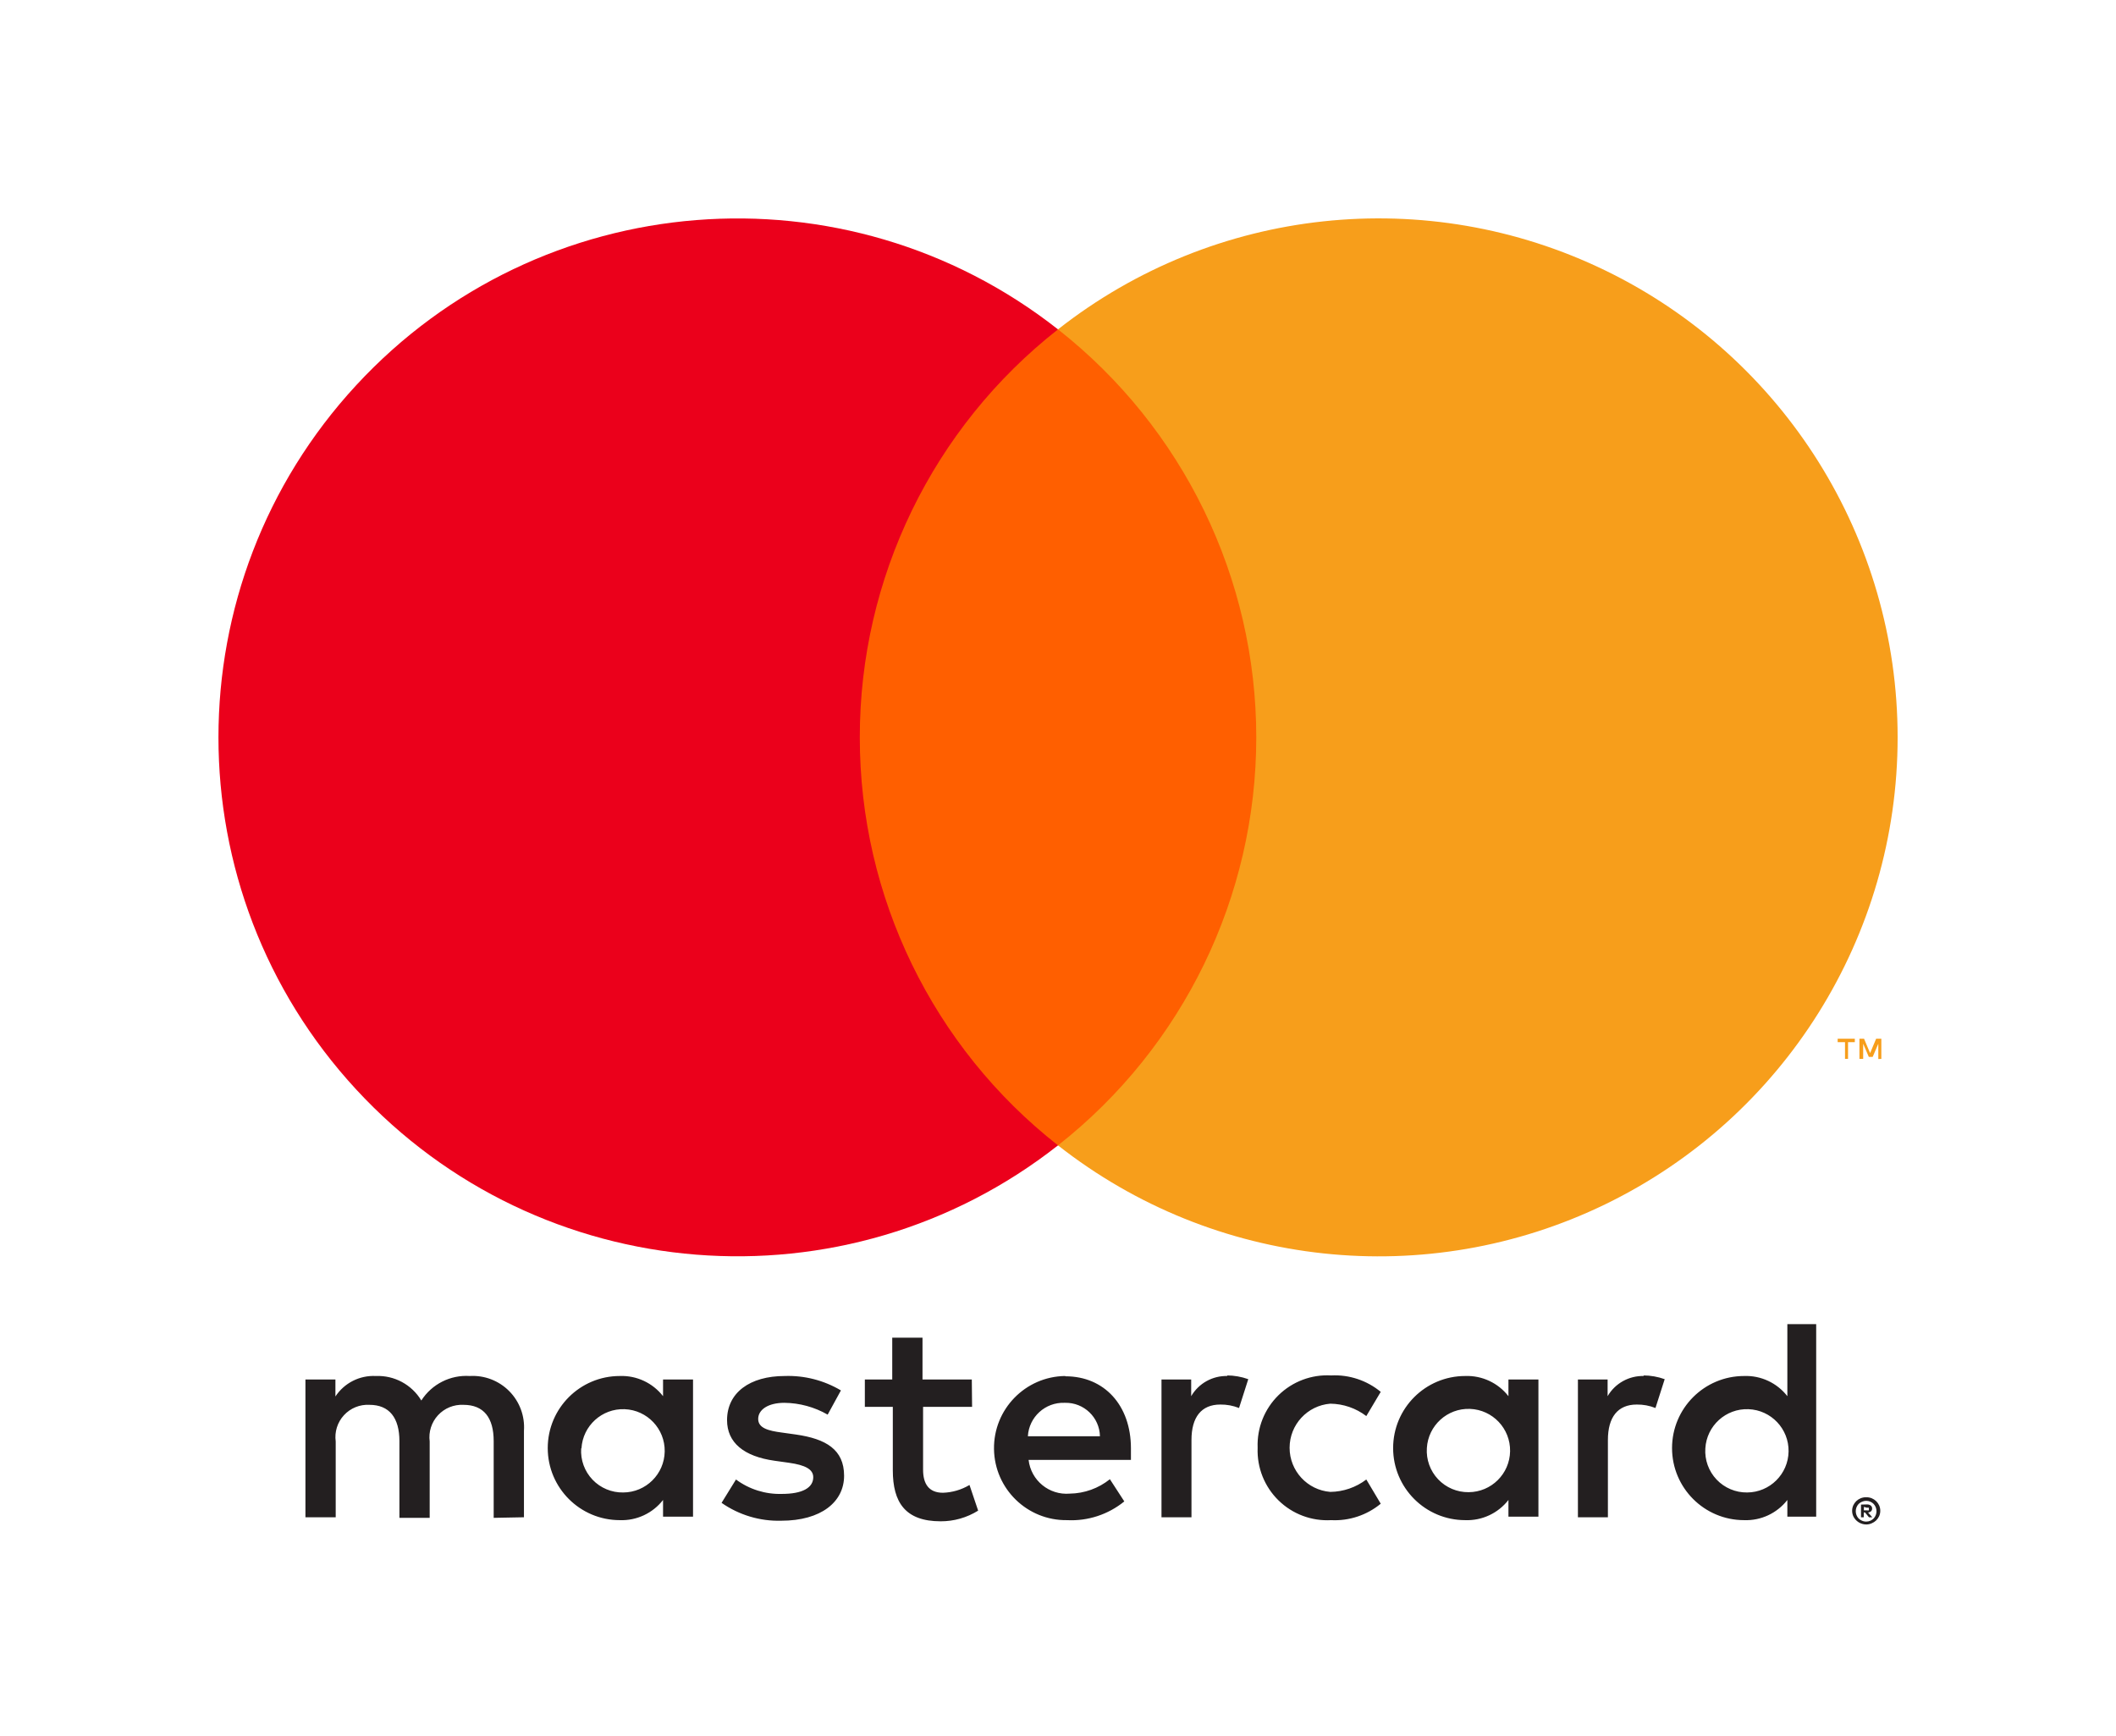
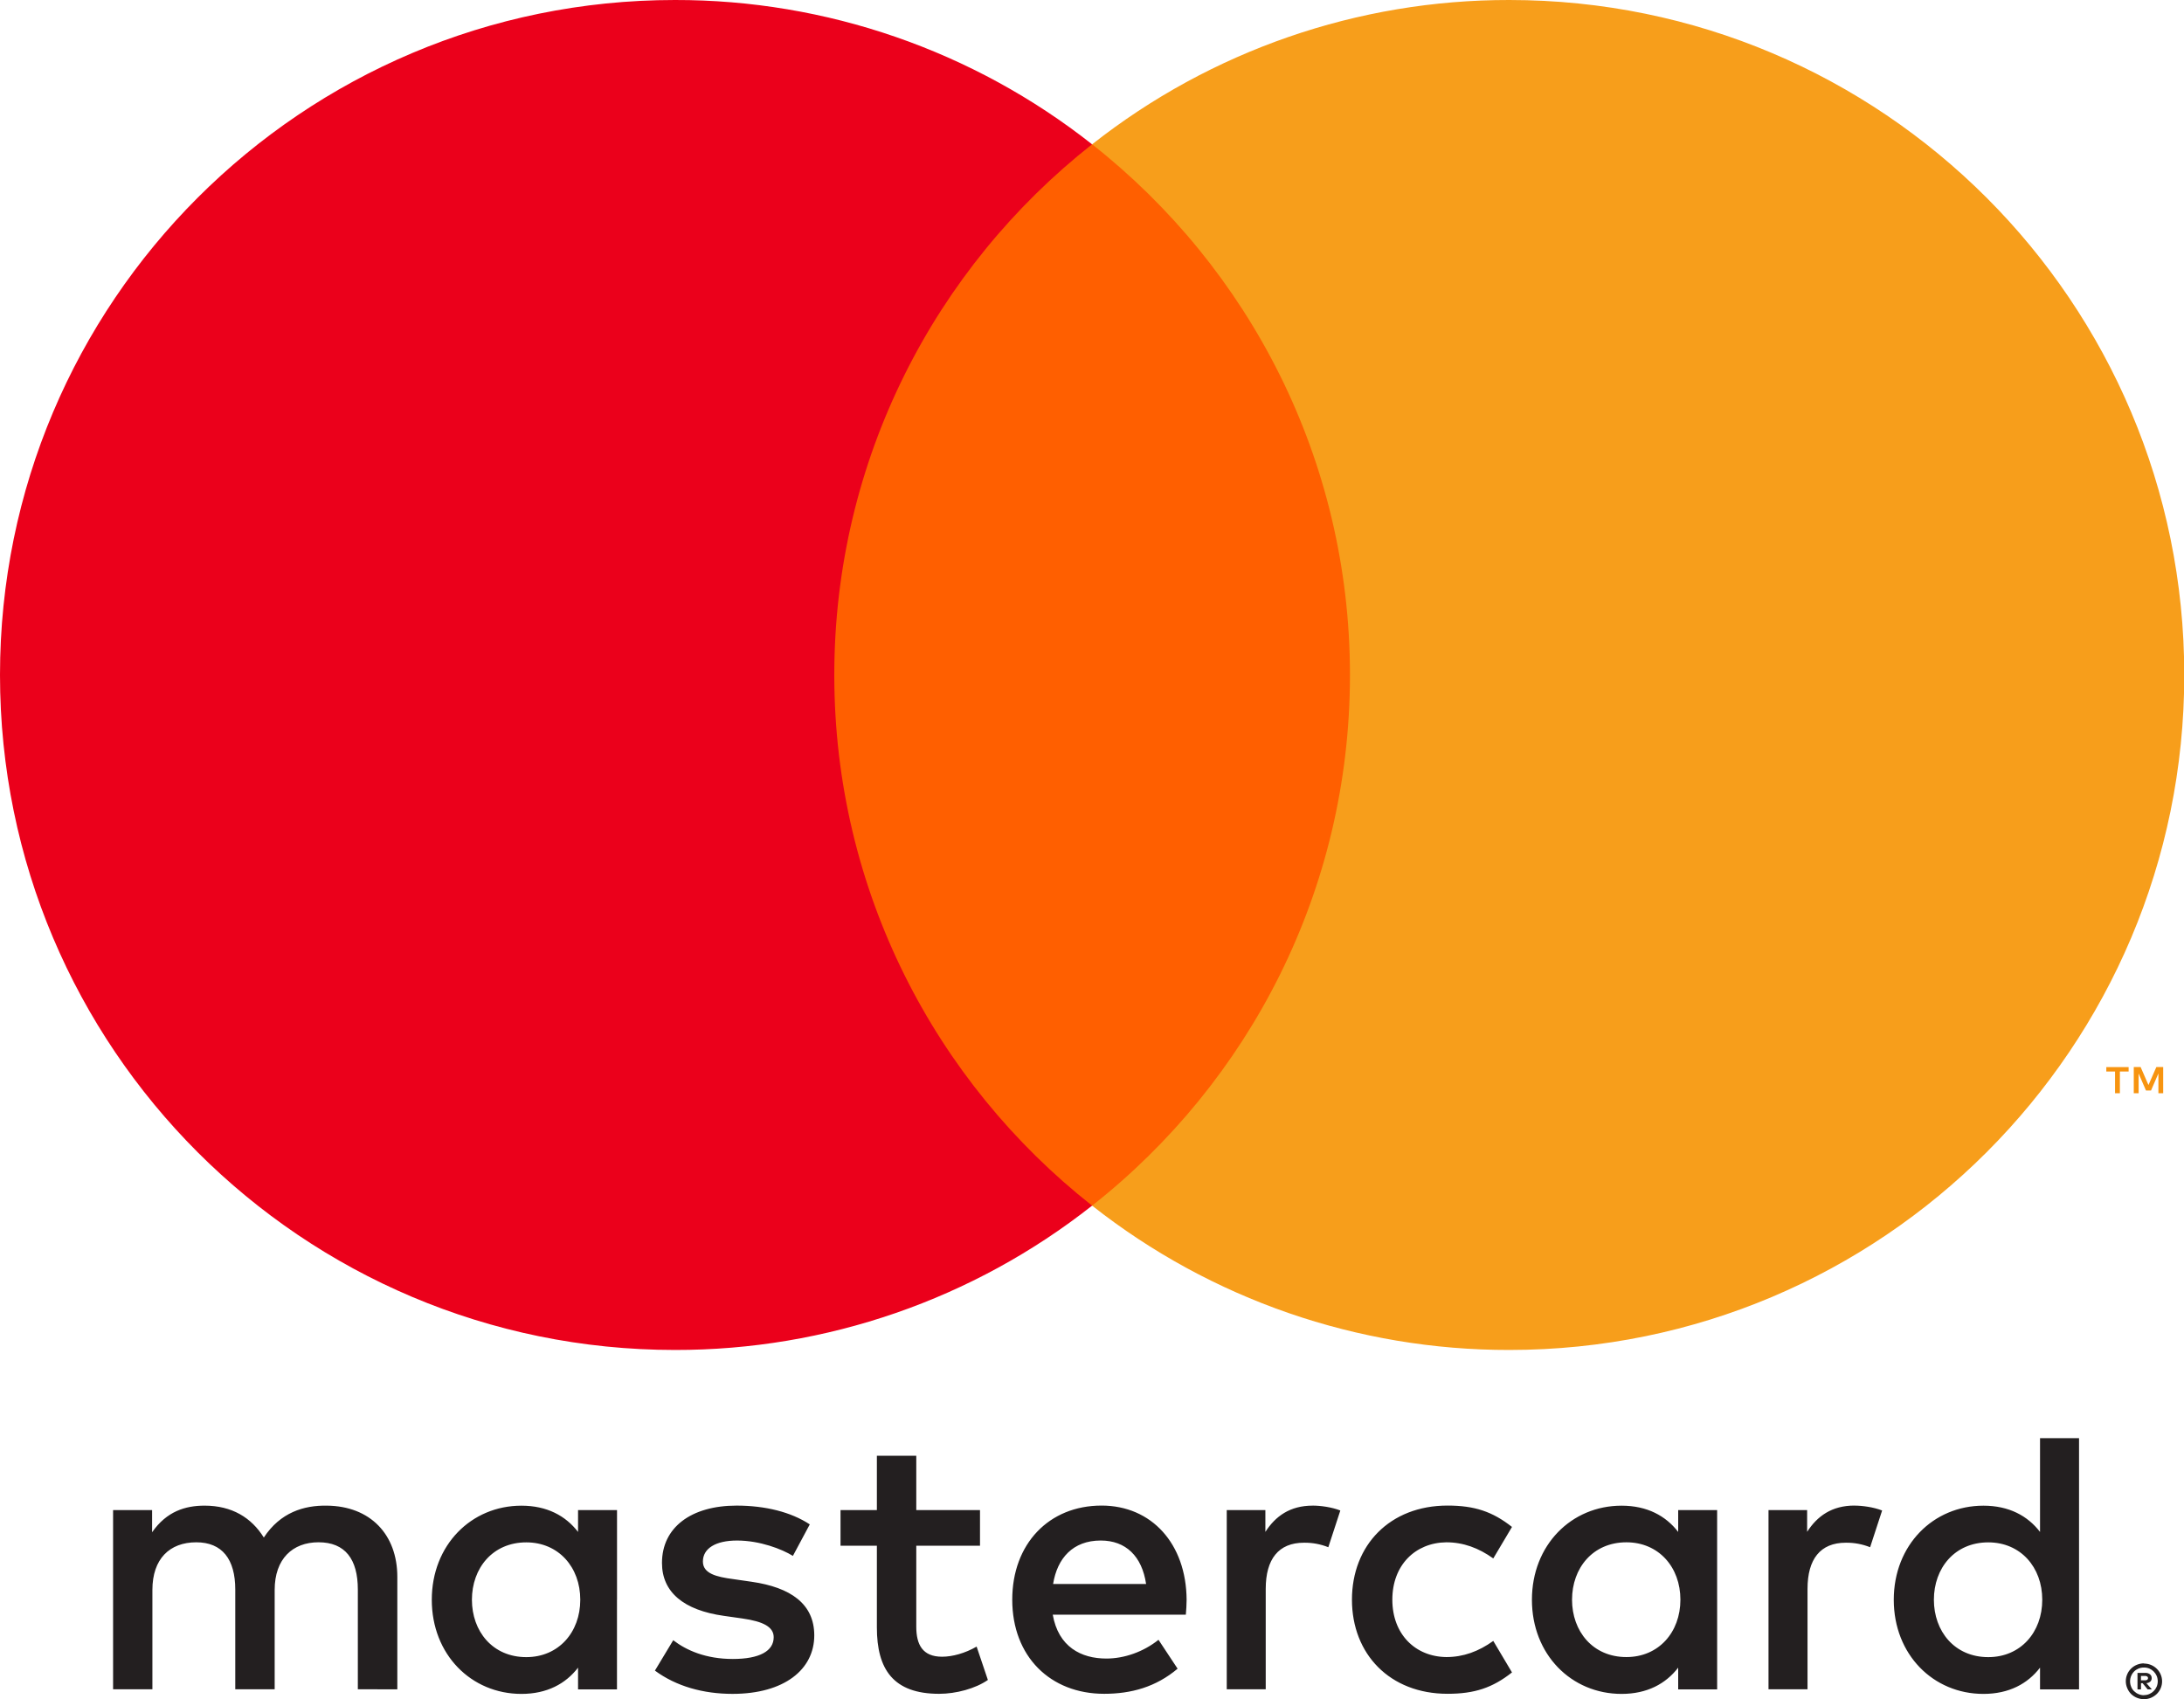
- <svg xmlns="http://www.w3.org/2000/svg" viewBox="0 0 146.8 120.41">
+ <svg xmlns="http://www.w3.org/2000/svg" id="Laag_1" data-name="Laag 1" viewBox="0 0 2000 1556">
  <defs>
-     <style>.cls-1{fill:none;}.cls-2{fill:#231f20;}.cls-3{fill:#ff5f00;}.cls-4{fill:#eb001b;}.cls-5{fill:#f79e1b;}</style>
+     <style>.cls-1{fill:#231f20;}.cls-2{fill:#f79410;}.cls-3{fill:#ff5f00;}.cls-4{fill:#eb001b;}.cls-5{fill:#f79e1b;}</style>
  </defs>
-   <g id="Layer_2" data-name="Layer 2">
-     <g id="Layer_1-2" data-name="Layer 1">
-       <rect class="cls-1" width="146.8" height="120.41" />
-       <path class="cls-2" d="M36.35,105.26v-6a3.56,3.56,0,0,0-3.76-3.8,3.7,3.7,0,0,0-3.36,1.7,3.51,3.51,0,0,0-3.16-1.7,3.16,3.16,0,0,0-2.8,1.42V95.7H21.19v9.56h2.1V100a2.24,2.24,0,0,1,2.34-2.54c1.38,0,2.08.9,2.08,2.52v5.32h2.1V100a2.25,2.25,0,0,1,2.34-2.54c1.42,0,2.1.9,2.1,2.52v5.32ZM67.42,95.7H64V92.8h-2.1v2.9H60v1.9h1.94V102c0,2.22.86,3.54,3.32,3.54a4.88,4.88,0,0,0,2.6-.74l-.6-1.78a3.84,3.84,0,0,1-1.84.54c-1,0-1.38-.64-1.38-1.6V97.6h3.4Zm17.74-.24a2.82,2.82,0,0,0-2.52,1.4V95.7H80.58v9.56h2.08V99.9c0-1.58.68-2.46,2-2.46a3.39,3.39,0,0,1,1.3.24l.64-2a4.45,4.45,0,0,0-1.48-.26Zm-26.82,1a7.15,7.15,0,0,0-3.9-1c-2.42,0-4,1.16-4,3.06,0,1.56,1.16,2.52,3.3,2.82l1,.14c1.14.16,1.68.46,1.68,1,0,.74-.76,1.16-2.18,1.16a5.09,5.09,0,0,1-3.18-1l-1,1.62a6.9,6.9,0,0,0,4.14,1.24c2.76,0,4.36-1.3,4.36-3.12s-1.26-2.56-3.34-2.86l-1-.14c-.9-.12-1.62-.3-1.62-.94s.68-1.12,1.82-1.12a6.16,6.16,0,0,1,3,.82Zm55.71-1a2.82,2.82,0,0,0-2.52,1.4V95.7h-2.06v9.56h2.08V99.9c0-1.58.68-2.46,2-2.46a3.39,3.39,0,0,1,1.3.24l.64-2a4.45,4.45,0,0,0-1.48-.26Zm-26.8,5a4.83,4.83,0,0,0,5.1,5,5,5,0,0,0,3.44-1.14l-1-1.68a4.2,4.2,0,0,1-2.5.86,3.07,3.07,0,0,1,0-6.12,4.2,4.2,0,0,1,2.5.86l1-1.68a5,5,0,0,0-3.44-1.14,4.83,4.83,0,0,0-5.1,5Zm19.48,0V95.7h-2.08v1.16a3.63,3.63,0,0,0-3-1.4,5,5,0,0,0,0,10,3.63,3.63,0,0,0,3-1.4v1.16h2.08Zm-7.74,0a2.89,2.89,0,1,1,2.9,3.06,2.87,2.87,0,0,1-2.9-3.06Zm-25.1-5a5,5,0,0,0,.14,10A5.81,5.81,0,0,0,78,104.16l-1-1.54a4.55,4.55,0,0,1-2.78,1,2.65,2.65,0,0,1-2.86-2.34h7.1c0-.26,0-.52,0-.8,0-3-1.86-5-4.54-5Zm0,1.86a2.37,2.37,0,0,1,2.42,2.32h-5a2.46,2.46,0,0,1,2.54-2.32ZM126,100.48V91.86H124v5a3.63,3.63,0,0,0-3-1.4,5,5,0,0,0,0,10,3.63,3.63,0,0,0,3-1.4v1.16H126Zm3.47,3.39a1,1,0,0,1,.38.07,1,1,0,0,1,.31.2,1,1,0,0,1,.21.3.93.93,0,0,1,0,.74,1,1,0,0,1-.21.3,1,1,0,0,1-.31.2.94.94,0,0,1-.38.08,1,1,0,0,1-.9-.58.94.94,0,0,1,0-.74,1,1,0,0,1,.21-.3,1,1,0,0,1,.31-.2A1,1,0,0,1,129.5,103.87Zm0,1.69a.71.71,0,0,0,.29-.06.75.75,0,0,0,.23-.16.74.74,0,0,0,0-1,.74.74,0,0,0-.23-.16.72.72,0,0,0-.29-.06.75.75,0,0,0-.29.06.73.73,0,0,0-.24.16.74.74,0,0,0,0,1,.74.74,0,0,0,.24.16A.74.74,0,0,0,129.5,105.56Zm.06-1.19a.4.4,0,0,1,.26.08.25.25,0,0,1,.09.21.24.24,0,0,1-.07.18.35.35,0,0,1-.21.09l.29.33h-.23l-.27-.33h-.09v.33h-.19v-.88Zm-.22.17v.24h.22a.21.21,0,0,0,.12,0,.1.1,0,0,0,0-.09.1.1,0,0,0,0-.09.21.21,0,0,0-.12,0Zm-11-4.06a2.89,2.89,0,1,1,2.9,3.06,2.87,2.87,0,0,1-2.9-3.06Zm-70.23,0V95.7H46v1.16a3.63,3.63,0,0,0-3-1.4,5,5,0,0,0,0,10,3.63,3.63,0,0,0,3-1.4v1.16h2.08Zm-7.74,0a2.89,2.89,0,1,1,2.9,3.06A2.87,2.87,0,0,1,40.32,100.48Z" />
-       <g id="_Group_" data-name="&lt;Group&gt;">
-         <rect class="cls-3" x="57.65" y="22.85" width="31.5" height="56.61" />
-         <path id="_Path_" data-name="&lt;Path&gt;" class="cls-4" d="M59.65,51.16A35.94,35.94,0,0,1,73.4,22.85a36,36,0,1,0,0,56.61A35.94,35.94,0,0,1,59.65,51.16Z" />
-         <path class="cls-5" d="M131.65,51.16A36,36,0,0,1,73.4,79.46a36,36,0,0,0,0-56.61,36,36,0,0,1,58.25,28.3Z" />
-         <path class="cls-5" d="M128.21,73.46V72.3h.47v-.24h-1.19v.24H128v1.16Zm2.31,0v-1.4h-.36l-.42,1-.42-1H129v1.4h.26V72.41l.39.91h.27l.39-.91v1.06Z" />
-       </g>
-     </g>
-   </g>
+   <path class="cls-1" d="M1960.59,1534.9v4h3.73a3.93,3.93,0,0,0,2-.51,1.78,1.78,0,0,0,.75-1.53,1.71,1.71,0,0,0-.75-1.49,3.59,3.59,0,0,0-2-.51h-3.73Zm3.77-2.83a6.92,6.92,0,0,1,4.48,1.3,4.3,4.3,0,0,1,1.57,3.54,4.06,4.06,0,0,1-1.26,3.11,6.14,6.14,0,0,1-3.58,1.49l5,5.7h-3.85l-4.6-5.66h-1.49v5.66h-3.22v-15.13h7Zm-1,20.36a12,12,0,0,0,4.91-1,12.86,12.86,0,0,0,4-2.71,12.63,12.63,0,0,0,2.71-4,12.94,12.94,0,0,0,0-9.9,13.07,13.07,0,0,0-2.71-4,12.89,12.89,0,0,0-4-2.71,12.59,12.59,0,0,0-4.91-.94,13.12,13.12,0,0,0-5,.94,12.77,12.77,0,0,0-4.09,2.71,12.92,12.92,0,0,0-2.67,14,11.92,11.92,0,0,0,2.67,4,12.81,12.81,0,0,0,4.09,2.71,12.45,12.45,0,0,0,5,1m0-29a16.74,16.74,0,0,1,11.75,4.8,16,16,0,0,1,3.54,5.19,16.09,16.09,0,0,1,0,12.65,16.88,16.88,0,0,1-3.54,5.19,17.85,17.85,0,0,1-5.27,3.5,16.33,16.33,0,0,1-6.48,1.3,16.6,16.6,0,0,1-6.56-1.3,17.08,17.08,0,0,1-5.31-3.5A16.88,16.88,0,0,1,1948,1546a16.09,16.09,0,0,1,0-12.65,16,16,0,0,1,3.54-5.19,15.8,15.8,0,0,1,5.31-3.5,16.6,16.6,0,0,1,6.56-1.3M432.16,1465.1c0-28.85,18.9-52.55,49.79-52.55,29.52,0,49.44,22.68,49.44,52.55s-19.92,52.55-49.44,52.55c-30.89,0-49.79-23.7-49.79-52.55m132.88,0V1383H529.35V1403c-11.32-14.78-28.49-24.05-51.84-24.05-46,0-82.1,36.08-82.1,86.19s36.08,86.19,82.1,86.19c23.34,0,40.52-9.28,51.84-24.05v19.93H565V1465.1Zm1205.92,0c0-28.85,18.9-52.55,49.8-52.55,29.55,0,49.44,22.68,49.44,52.55s-19.89,52.55-49.44,52.55c-30.89,0-49.8-23.7-49.8-52.55m132.92,0v-148h-35.72V1403c-11.32-14.78-28.49-24.05-51.84-24.05-46,0-82.1,36.08-82.1,86.19s36.08,86.19,82.1,86.19c23.35,0,40.52-9.28,51.84-24.05v19.93h35.72V1465.1ZM1008,1410.86c23,0,37.77,14.42,41.54,39.81H964.38c3.81-23.7,18.2-39.81,43.63-39.81m.71-32c-48.1,0-81.75,35-81.75,86.19,0,52.19,35,86.19,84.14,86.19,24.72,0,47.36-6.17,67.28-23l-17.49-26.45c-13.76,11-31.28,17.17-47.75,17.17-23,0-43.94-10.65-49.09-40.2h121.87c.35-4.44.71-8.92.71-13.72-.36-51.17-32-86.19-77.94-86.19m430.9,86.19c0-28.85,18.9-52.55,49.79-52.55,29.52,0,49.44,22.68,49.44,52.55s-19.92,52.55-49.44,52.55c-30.89,0-49.8-23.7-49.8-52.55m132.88,0V1383H1536.8V1403c-11.36-14.78-28.49-24.05-51.84-24.05-46,0-82.1,36.08-82.1,86.19s36.08,86.19,82.1,86.19c23.35,0,40.48-9.28,51.84-24.05v19.93h35.68V1465.1Zm-334.42,0c0,49.79,34.66,86.19,87.56,86.19,24.72,0,41.19-5.5,59-19.57l-17.14-28.85c-13.4,9.63-27.47,14.78-43,14.78-28.49-.35-49.44-20.95-49.44-52.55s20.95-52.19,49.44-52.55c15.49,0,29.56,5.15,43,14.78l17.14-28.85c-17.84-14.07-34.31-19.57-59-19.57-52.9,0-87.56,36.39-87.56,86.19m460.1-86.19c-20.59,0-34,9.63-43.27,24.05V1383h-35.37v164.12h35.73v-92c0-27.16,11.67-42.25,35-42.25a57.87,57.87,0,0,1,22.32,4.13l11-33.64c-7.9-3.11-18.2-4.48-25.43-4.48m-956.64,17.17c-17.17-11.32-40.83-17.17-66.93-17.17-41.58,0-68.35,19.93-68.35,52.54,0,26.76,19.93,43.27,56.63,48.42l16.86,2.4c19.57,2.75,28.81,7.9,28.81,17.17,0,12.69-13,19.93-37.41,19.93-24.72,0-42.56-7.9-54.59-17.17L599.74,1530c19.57,14.42,44.29,21.3,71.06,21.3,47.4,0,74.87-22.32,74.87-53.57,0-28.85-21.62-43.94-57.34-49.09l-16.82-2.44c-15.45-2-27.83-5.11-27.83-16.11,0-12,11.67-19.22,31.25-19.22,20.95,0,41.23,7.9,51.17,14.07l15.45-28.85ZM1202,1378.91c-20.59,0-34,9.63-43.23,24.05V1383h-35.37v164.12h35.69v-92c0-27.16,11.67-42.25,35-42.25a57.87,57.87,0,0,1,22.32,4.13l11-33.64c-7.9-3.11-18.2-4.48-25.43-4.48M897.44,1383H839.08v-49.79H803V1383H769.71v32.62H803v74.87c0,38.08,14.78,60.76,57,60.76,15.49,0,33.33-4.8,44.65-12.69L894.34,1508c-10.65,6.17-22.32,9.28-31.6,9.28-17.84,0-23.66-11-23.66-27.47v-74.16h58.36ZM363.85,1547.16v-103c0-38.79-24.72-64.89-64.57-65.24-20.95-.35-42.56,6.17-57.69,29.2-11.32-18.2-29.16-29.2-54.24-29.2-17.53,0-34.66,5.15-48.07,24.37V1383H103.56v164.12h36v-91c0-28.49,15.8-43.63,40.2-43.63,23.7,0,35.69,15.45,35.69,43.27v91.34h36.08v-91c0-28.49,16.47-43.63,40.16-43.63,24.37,0,36,15.45,36,43.27v91.34Z" />
+   <path class="cls-2" d="M1980.94,1001.22v-24h-6.25l-7.23,16.47-7.19-16.47H1954v24h4.44V983.14l6.76,15.6h4.6l6.76-15.64v18.12h4.4Zm-39.65,0V981.33h8v-4.05h-20.44v4.05h8v19.89h4.4Z" />
+   <path class="cls-3" d="M1270.57,1104.15H729.71v-972h540.87Z" />
+   <path class="cls-4" d="M764,618.17c0-197.17,92.32-372.81,236.08-486A615.46,615.46,0,0,0,618.09,0C276.72,0,0,276.76,0,618.17s276.72,618.17,618.09,618.17a615.46,615.46,0,0,0,382-132.17C856.34,991,764,815.35,764,618.17" />
+   <path class="cls-5" d="M2000.25,618.17c0,341.41-276.72,618.17-618.09,618.17a615.65,615.65,0,0,1-382.05-132.17c143.8-113.19,236.12-288.82,236.12-486s-92.32-372.81-236.12-486A615.65,615.65,0,0,1,1382.15,0c341.37,0,618.09,276.76,618.09,618.17" />
</svg>
